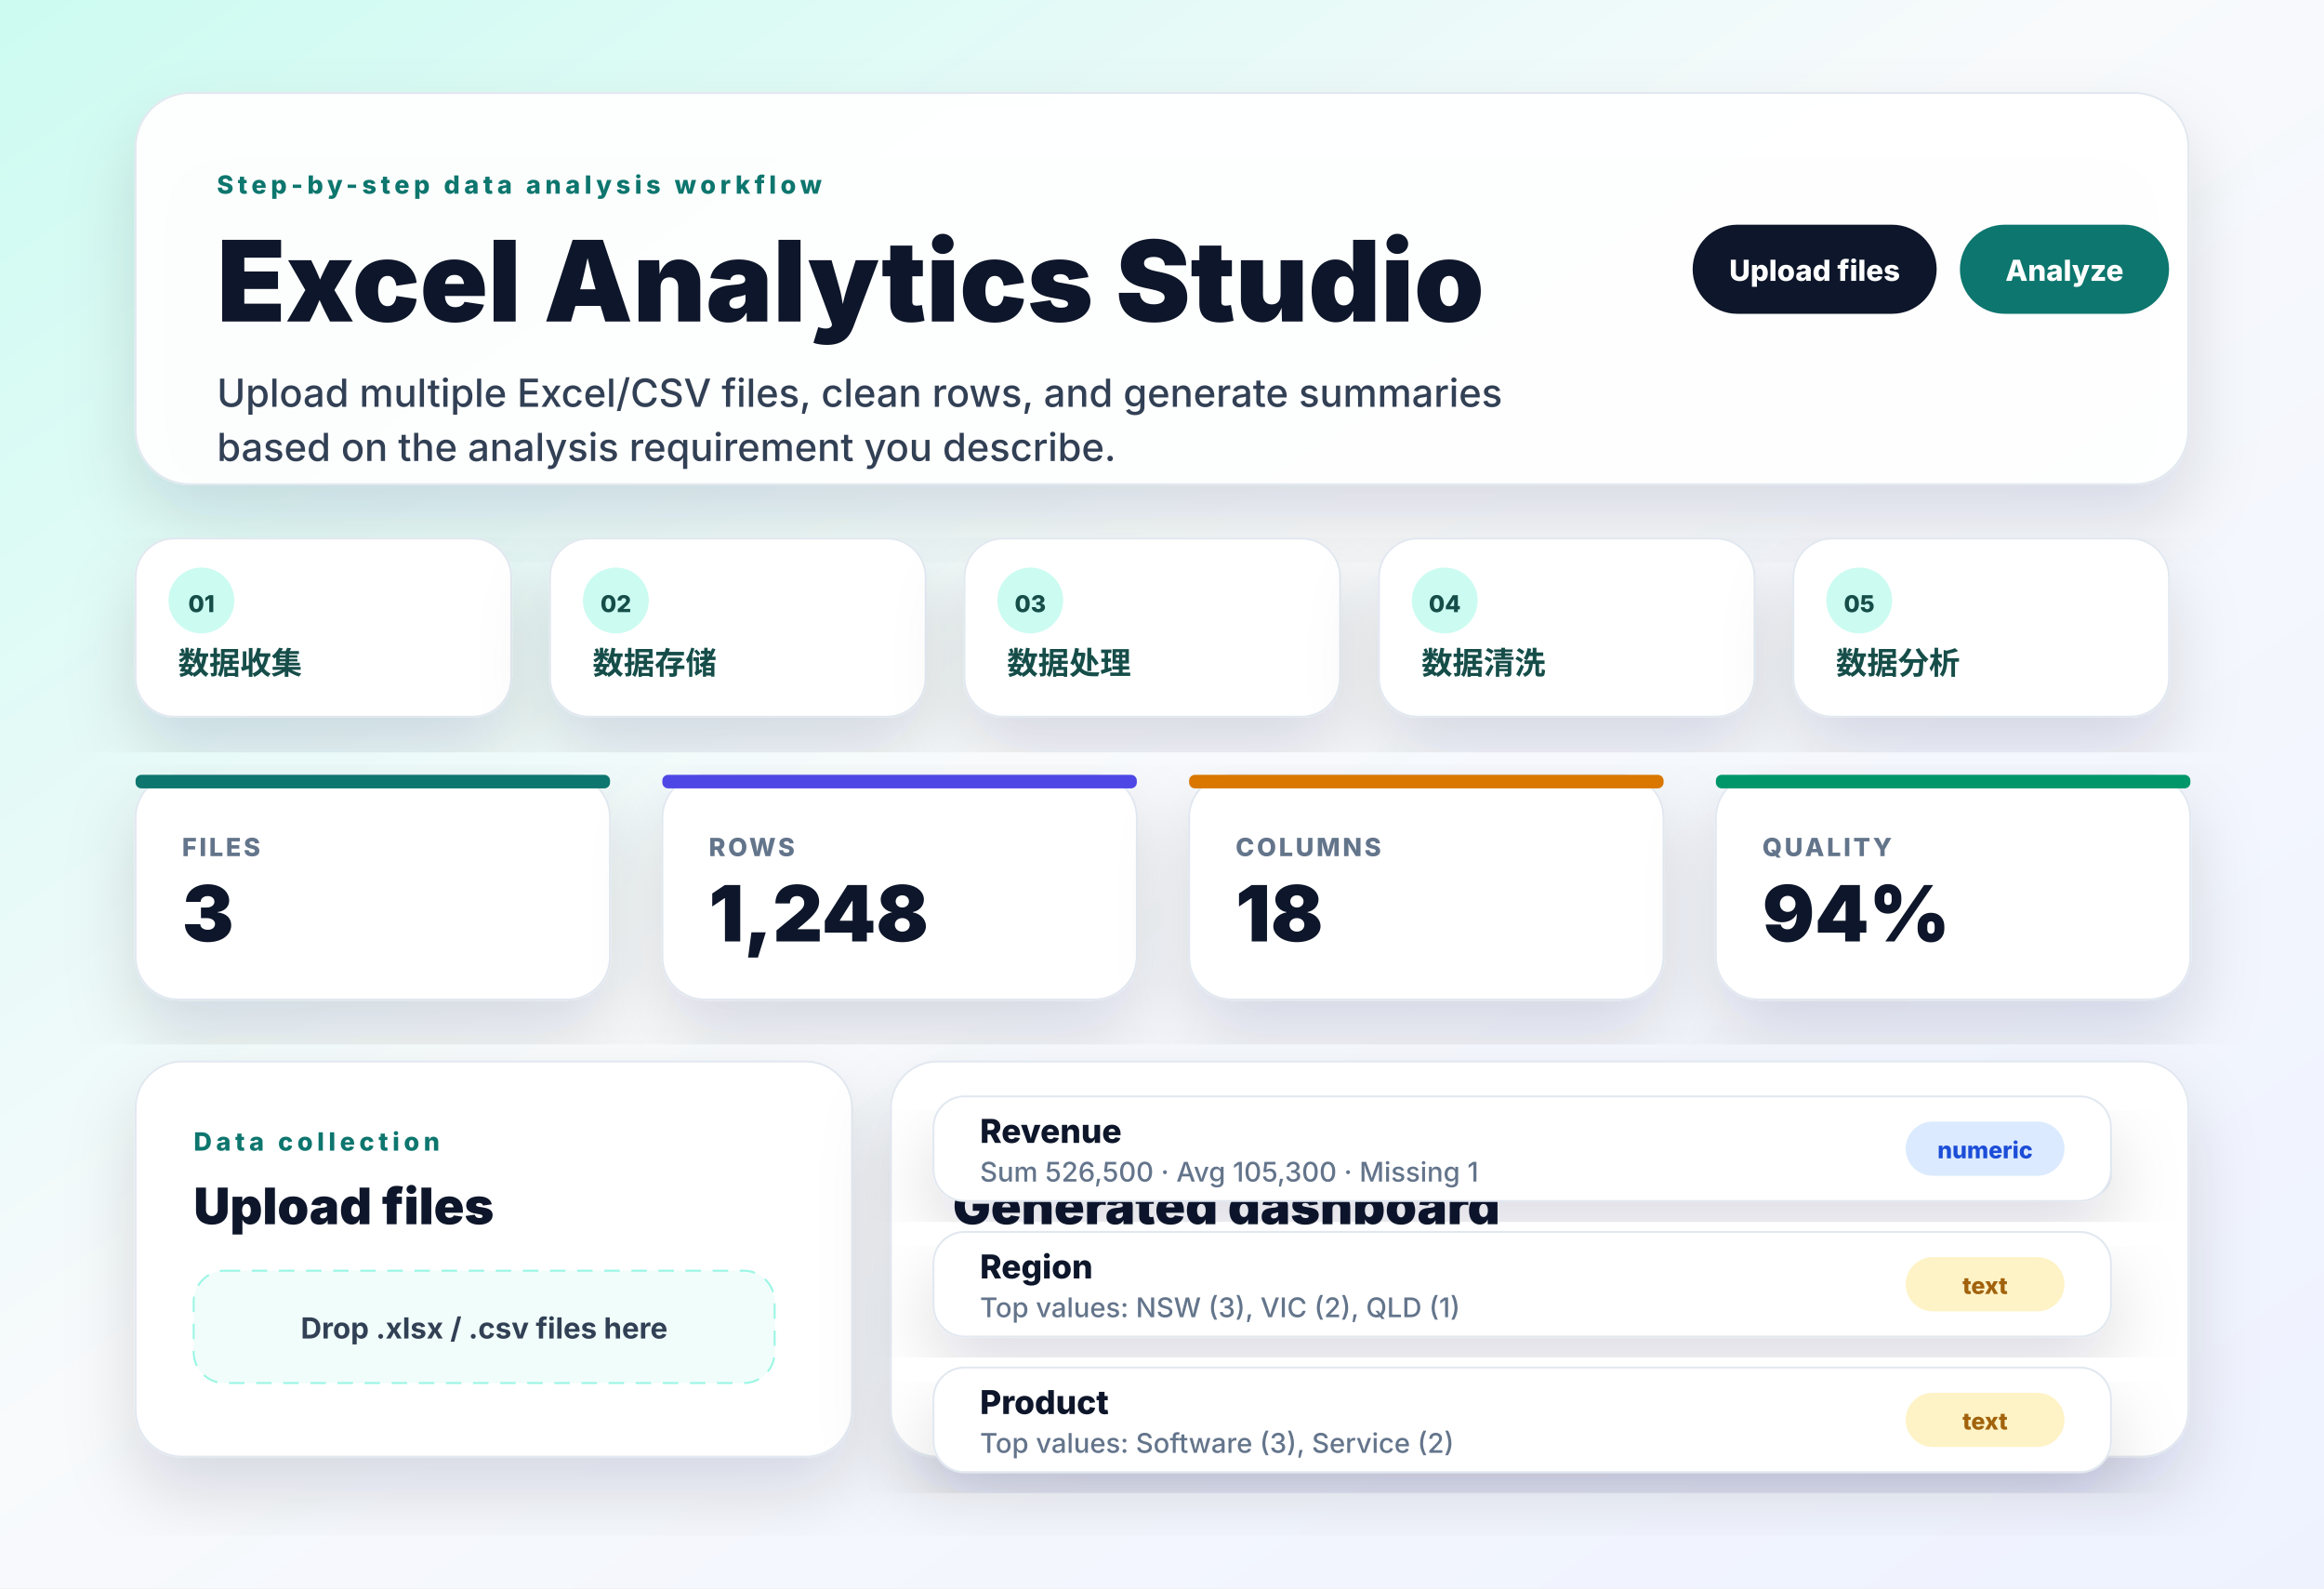
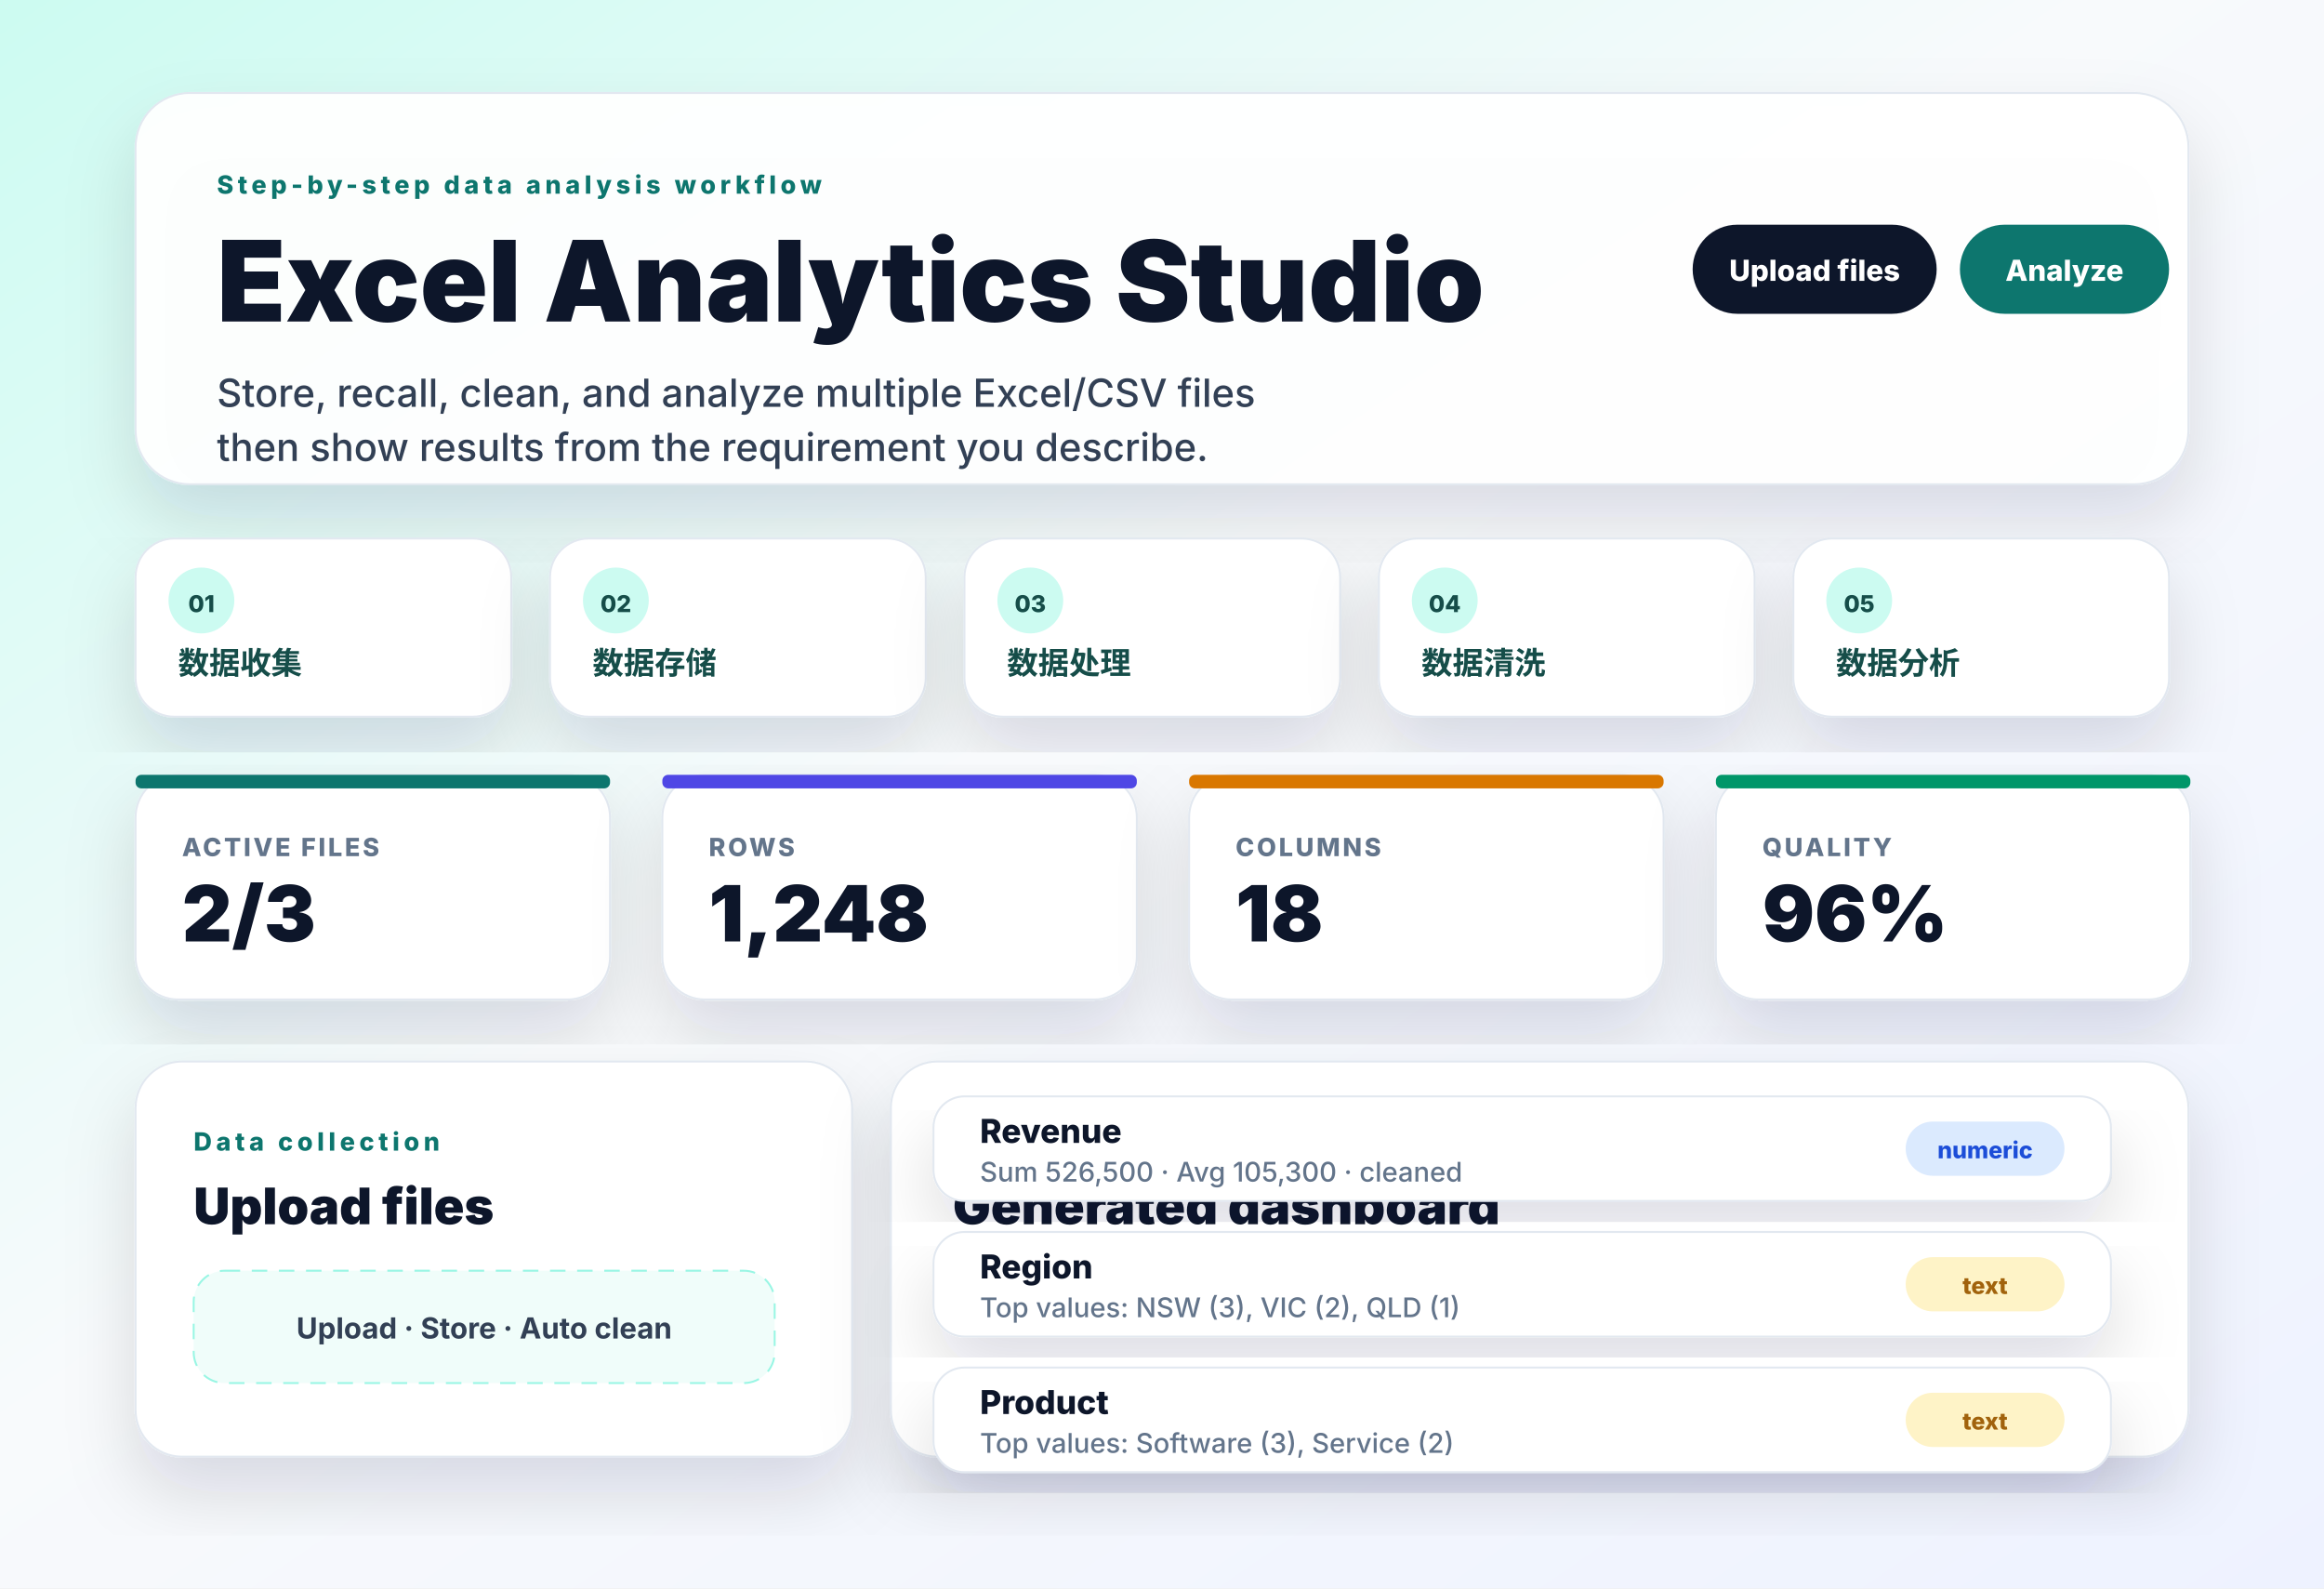
<svg xmlns="http://www.w3.org/2000/svg" width="1200" height="820" viewBox="0 0 1200 820" role="img" aria-labelledby="title desc">
  <defs>
    <linearGradient id="pageBg" x1="0" y1="0" x2="1" y2="1">
      <stop offset="0" stop-color="#ccfbf1" />
      <stop offset="0.45" stop-color="#f8fafc" />
      <stop offset="1" stop-color="#eef2ff" />
    </linearGradient>
    <filter id="softShadow" x="-20%" y="-20%" width="140%" height="140%">
      <feDropShadow dx="0" dy="18" stdDeviation="18" flood-color="#0f172a" flood-opacity="0.13" />
    </filter>
    <style>
      .eyebrow { font: 800 13px Inter, Arial, sans-serif; letter-spacing: 2.2px; fill: #0f766e; text-transform: uppercase; }
      .hero-title { font: 900 58px Inter, Arial, sans-serif; fill: #0f172a; }
      .hero-copy { font: 500 20px Inter, Arial, sans-serif; fill: #334155; }
      .section-title { font: 900 26px Inter, Arial, sans-serif; fill: #0f172a; }
      .card-title { font: 800 17px Inter, Arial, sans-serif; fill: #0f172a; }
      .muted { font: 500 14px Inter, Arial, sans-serif; fill: #64748b; }
      .stat-label { font: 800 13px Inter, Arial, sans-serif; letter-spacing: 1.3px; fill: #64748b; }
      .stat-value { font: 900 40px Inter, Arial, sans-serif; fill: #0f172a; }
      .badge { font: 800 12px Inter, Arial, sans-serif; }
      .field { font: 700 15px Inter, Arial, sans-serif; fill: #334155; }
      .step { font: 900 16px Inter, Arial, sans-serif; fill: #134e4a; }
    </style>
  </defs>
  <rect width="1200" height="820" fill="url(#pageBg)" />
  <g filter="url(#softShadow)">
    <rect x="70" y="48" width="1060" height="202" rx="28" fill="#ffffff" fill-opacity="0.94" stroke="#e2e8f0" />
    <text x="112" y="100" class="eyebrow">Step-by-step data analysis workflow</text>
    <text x="112" y="166" class="hero-title">Excel Analytics Studio</text>
-     <text x="112" y="210" class="hero-copy">Upload multiple Excel/CSV files, clean rows, and generate summaries</text>
-     <text x="112" y="238" class="hero-copy">based on the analysis requirement you describe.</text>
+     <text x="112" y="210" class="hero-copy">Store, recall, clean, and analyze multiple Excel/CSV files</text>
+     <text x="112" y="238" class="hero-copy">then show results from the requirement you describe.</text>
    <rect x="874" y="116" width="126" height="46" rx="23" fill="#0f172a" />
    <text x="937" y="145" text-anchor="middle" font-family="Inter, Arial" font-size="15" font-weight="800" fill="#ffffff">Upload files</text>
    <rect x="1012" y="116" width="108" height="46" rx="23" fill="#0f766e" />
    <text x="1066" y="145" text-anchor="middle" font-family="Inter, Arial" font-size="15" font-weight="800" fill="#ffffff">Analyze</text>
  </g>
  <g filter="url(#softShadow)">
    <rect x="70" y="278" width="194" height="92" rx="20" fill="#ffffff" stroke="#e2e8f0" />
    <circle cx="104" cy="310" r="17" fill="#ccfbf1" />
    <text x="104" y="316" text-anchor="middle" class="badge" fill="#134e4a">01</text>
    <text x="92" y="348" class="step">数据收集</text>
  </g>
  <g filter="url(#softShadow)">
    <rect x="284" y="278" width="194" height="92" rx="20" fill="#ffffff" stroke="#e2e8f0" />
    <circle cx="318" cy="310" r="17" fill="#ccfbf1" />
    <text x="318" y="316" text-anchor="middle" class="badge" fill="#134e4a">02</text>
    <text x="306" y="348" class="step">数据存储</text>
  </g>
  <g filter="url(#softShadow)">
    <rect x="498" y="278" width="194" height="92" rx="20" fill="#ffffff" stroke="#e2e8f0" />
    <circle cx="532" cy="310" r="17" fill="#ccfbf1" />
    <text x="532" y="316" text-anchor="middle" class="badge" fill="#134e4a">03</text>
    <text x="520" y="348" class="step">数据处理</text>
  </g>
  <g filter="url(#softShadow)">
    <rect x="712" y="278" width="194" height="92" rx="20" fill="#ffffff" stroke="#e2e8f0" />
    <circle cx="746" cy="310" r="17" fill="#ccfbf1" />
    <text x="746" y="316" text-anchor="middle" class="badge" fill="#134e4a">04</text>
    <text x="734" y="348" class="step">数据清洗</text>
  </g>
  <g filter="url(#softShadow)">
    <rect x="926" y="278" width="194" height="92" rx="20" fill="#ffffff" stroke="#e2e8f0" />
    <circle cx="960" cy="310" r="17" fill="#ccfbf1" />
    <text x="960" y="316" text-anchor="middle" class="badge" fill="#134e4a">05</text>
    <text x="948" y="348" class="step">数据分析</text>
  </g>
  <g filter="url(#softShadow)">
    <rect x="70" y="400" width="245" height="116" rx="22" fill="#ffffff" stroke="#e2e8f0" />
    <rect x="70" y="400" width="245" height="7" rx="3" fill="#0f766e" />
-     <text x="94" y="442" class="stat-label">FILES</text>
-     <text x="94" y="486" class="stat-value">3</text>
+     <text x="94" y="442" class="stat-label">ACTIVE FILES</text>
+     <text x="94" y="486" class="stat-value">2/3</text>
  </g>
  <g filter="url(#softShadow)">
    <rect x="342" y="400" width="245" height="116" rx="22" fill="#ffffff" stroke="#e2e8f0" />
    <rect x="342" y="400" width="245" height="7" rx="3" fill="#4f46e5" />
    <text x="366" y="442" class="stat-label">ROWS</text>
    <text x="366" y="486" class="stat-value">1,248</text>
  </g>
  <g filter="url(#softShadow)">
    <rect x="614" y="400" width="245" height="116" rx="22" fill="#ffffff" stroke="#e2e8f0" />
    <rect x="614" y="400" width="245" height="7" rx="3" fill="#d97706" />
    <text x="638" y="442" class="stat-label">COLUMNS</text>
    <text x="638" y="486" class="stat-value">18</text>
  </g>
  <g filter="url(#softShadow)">
    <rect x="886" y="400" width="245" height="116" rx="22" fill="#ffffff" stroke="#e2e8f0" />
    <rect x="886" y="400" width="245" height="7" rx="3" fill="#059669" />
    <text x="910" y="442" class="stat-label">QUALITY</text>
-     <text x="910" y="486" class="stat-value">94%</text>
+     <text x="910" y="486" class="stat-value">96%</text>
  </g>
  <g filter="url(#softShadow)">
    <rect x="70" y="548" width="370" height="204" rx="24" fill="#ffffff" stroke="#e2e8f0" />
    <text x="100" y="594" class="eyebrow">Data collection</text>
    <text x="100" y="632" class="section-title">Upload files</text>
    <rect x="100" y="656" width="300" height="58" rx="16" fill="#f0fdfa" stroke="#99f6e4" stroke-dasharray="8 6" />
-     <text x="250" y="691" text-anchor="middle" class="field">Drop .xlsx / .csv files here</text>
+     <text x="250" y="691" text-anchor="middle" class="field">Upload · Store · Auto clean</text>
  </g>
  <g filter="url(#softShadow)">
    <rect x="460" y="548" width="670" height="204" rx="24" fill="#ffffff" stroke="#e2e8f0" />
    <text x="492" y="594" class="eyebrow">Data analysis</text>
    <text x="492" y="632" class="section-title">Generated dashboard</text>
    <rect x="810" y="576" width="280" height="42" rx="12" fill="#f8fafc" stroke="#e2e8f0" />
    <text x="830" y="603" class="muted">Search columns, values...</text>
  </g>
  <g filter="url(#softShadow)">
    <rect x="482" y="566" width="608" height="54" rx="16" fill="#ffffff" stroke="#e2e8f0" />
    <text x="506" y="590" class="card-title">Revenue</text>
-     <text x="506" y="610" class="muted">Sum 526,500 · Avg 105,300 · Missing 1</text>
+     <text x="506" y="610" class="muted">Sum 526,500 · Avg 105,300 · cleaned</text>
    <rect x="984" y="579" width="82" height="28" rx="14" fill="#dbeafe" />
    <text x="1025" y="598" text-anchor="middle" class="badge" fill="#1d4ed8">numeric</text>
  </g>
  <g filter="url(#softShadow)">
    <rect x="482" y="636" width="608" height="54" rx="16" fill="#ffffff" stroke="#e2e8f0" />
    <text x="506" y="660" class="card-title">Region</text>
    <text x="506" y="680" class="muted">Top values: NSW (3), VIC (2), QLD (1)</text>
    <rect x="984" y="649" width="82" height="28" rx="14" fill="#fef3c7" />
    <text x="1025" y="668" text-anchor="middle" class="badge" fill="#a16207">text</text>
  </g>
  <g filter="url(#softShadow)">
    <rect x="482" y="706" width="608" height="54" rx="16" fill="#ffffff" stroke="#e2e8f0" />
    <text x="506" y="730" class="card-title">Product</text>
    <text x="506" y="750" class="muted">Top values: Software (3), Service (2)</text>
    <rect x="984" y="719" width="82" height="28" rx="14" fill="#fef3c7" />
    <text x="1025" y="738" text-anchor="middle" class="badge" fill="#a16207">text</text>
  </g>
</svg>
